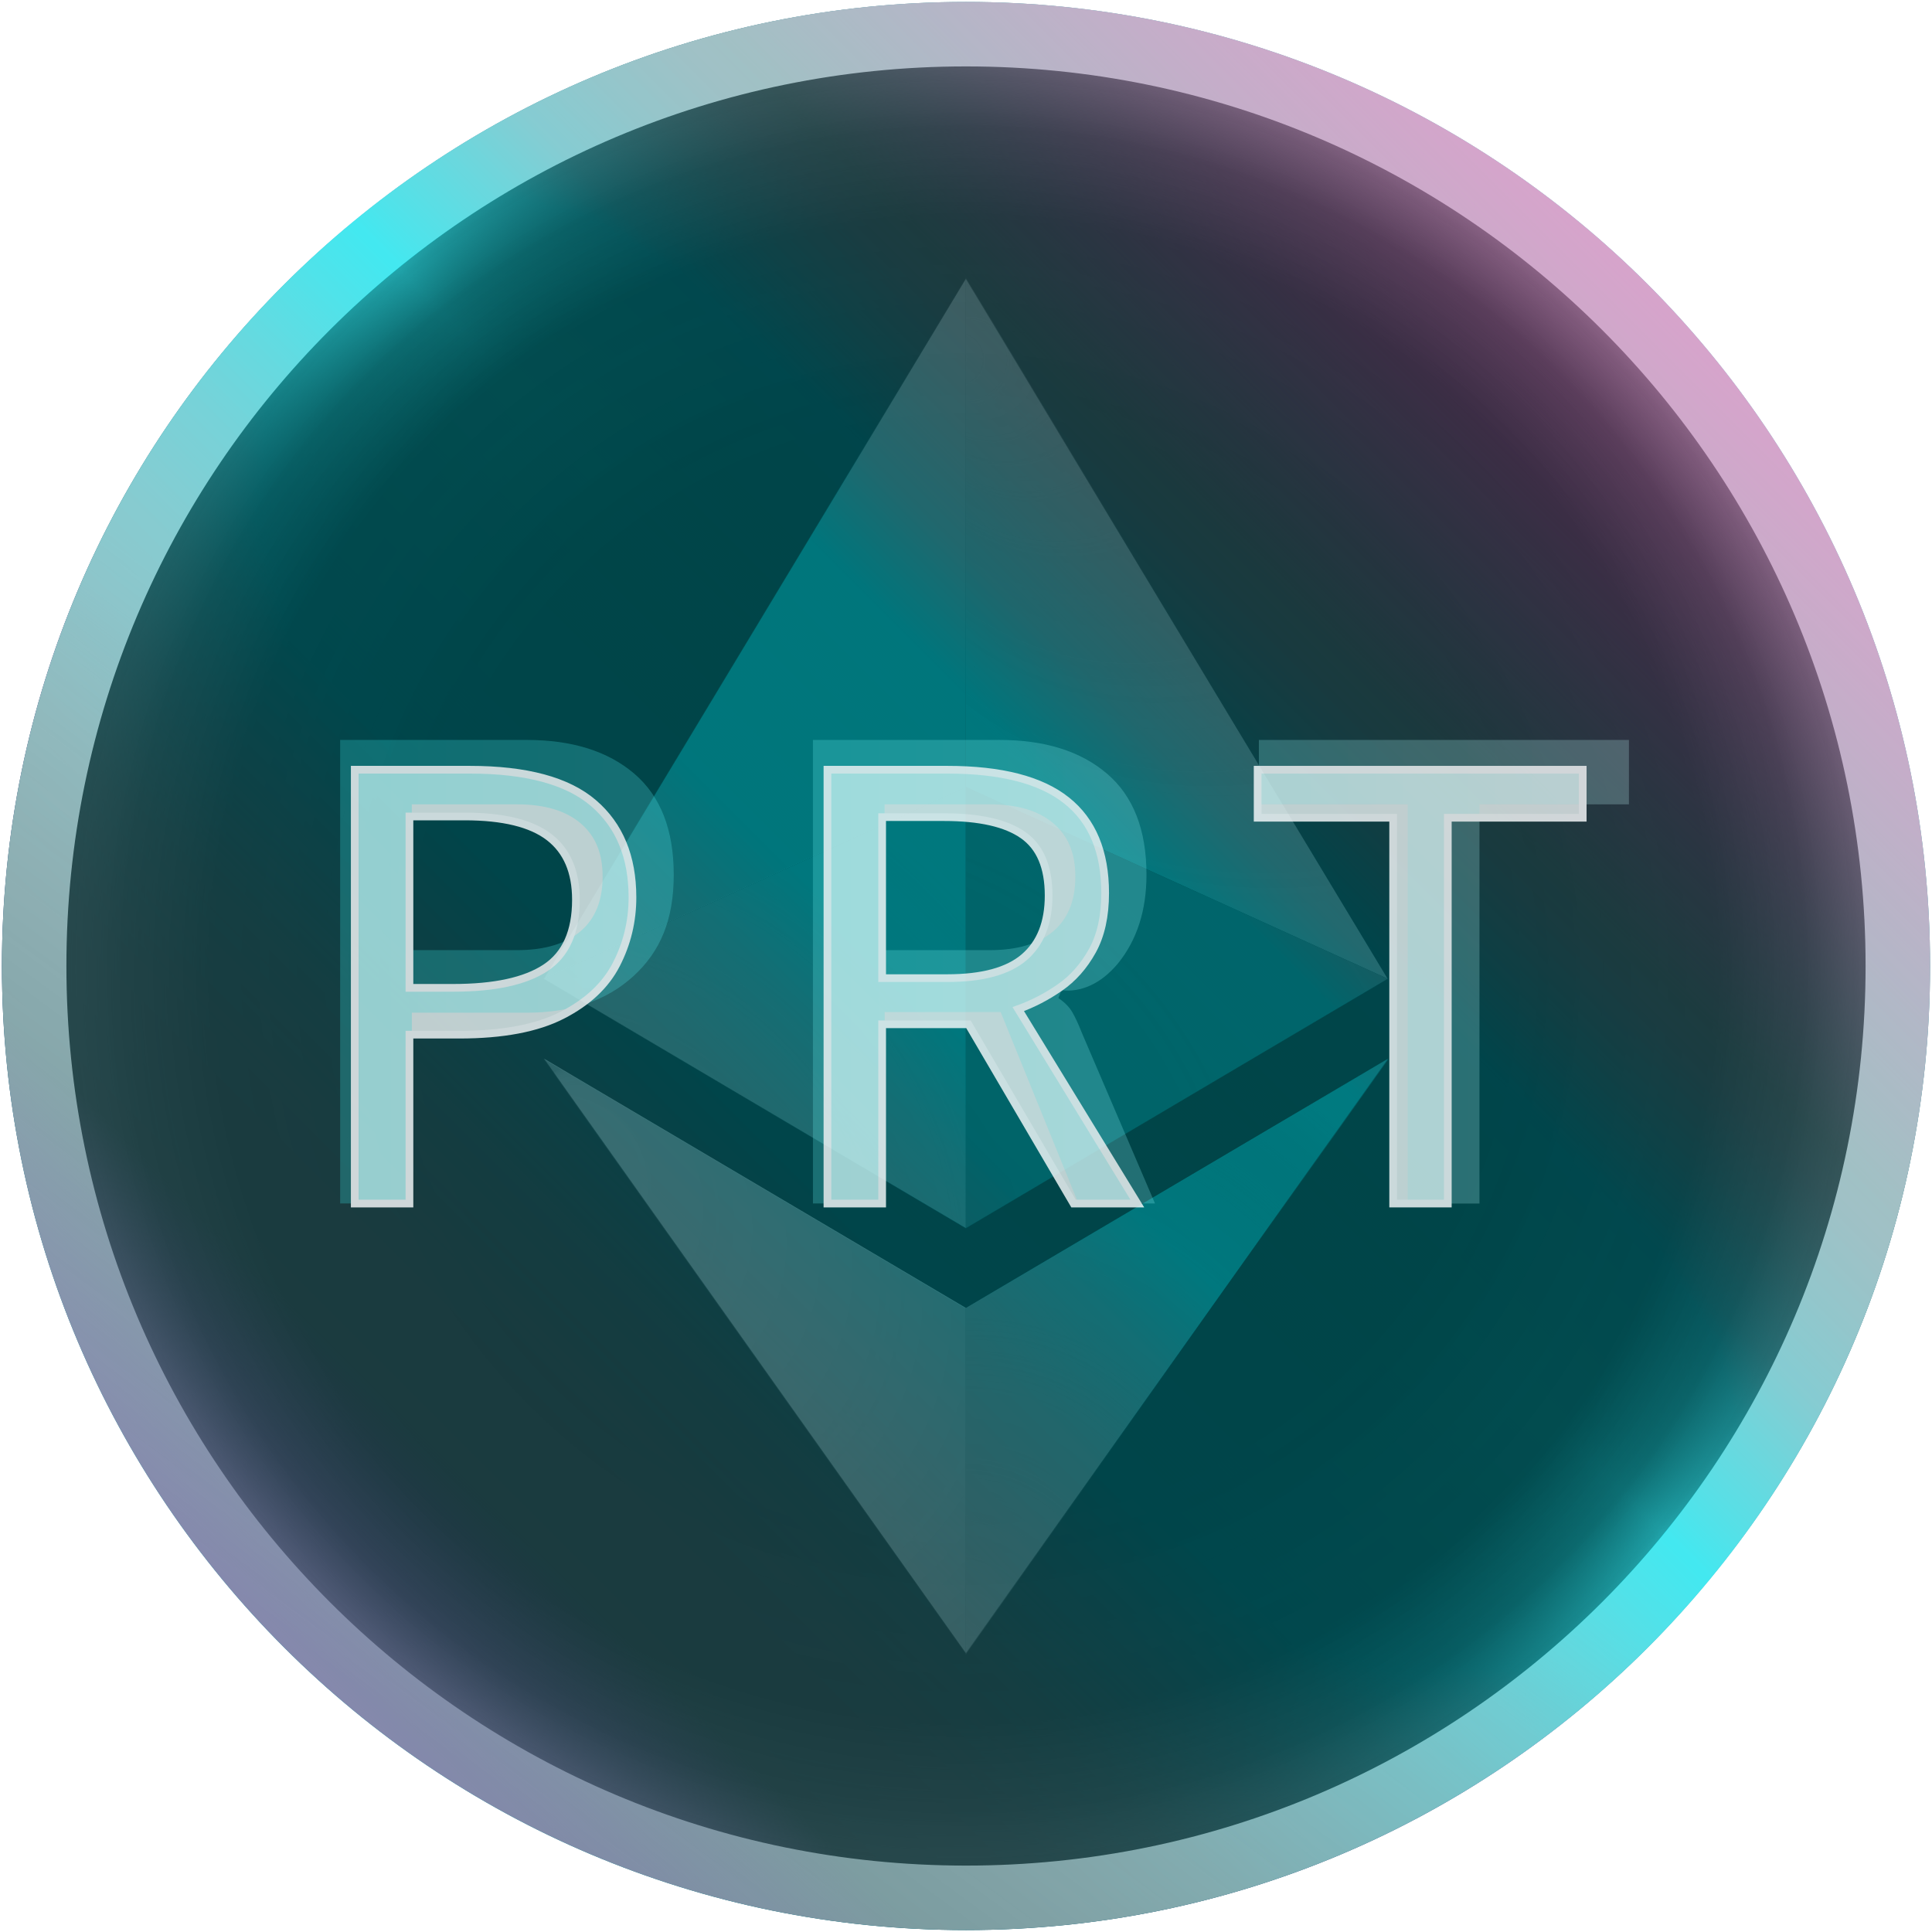
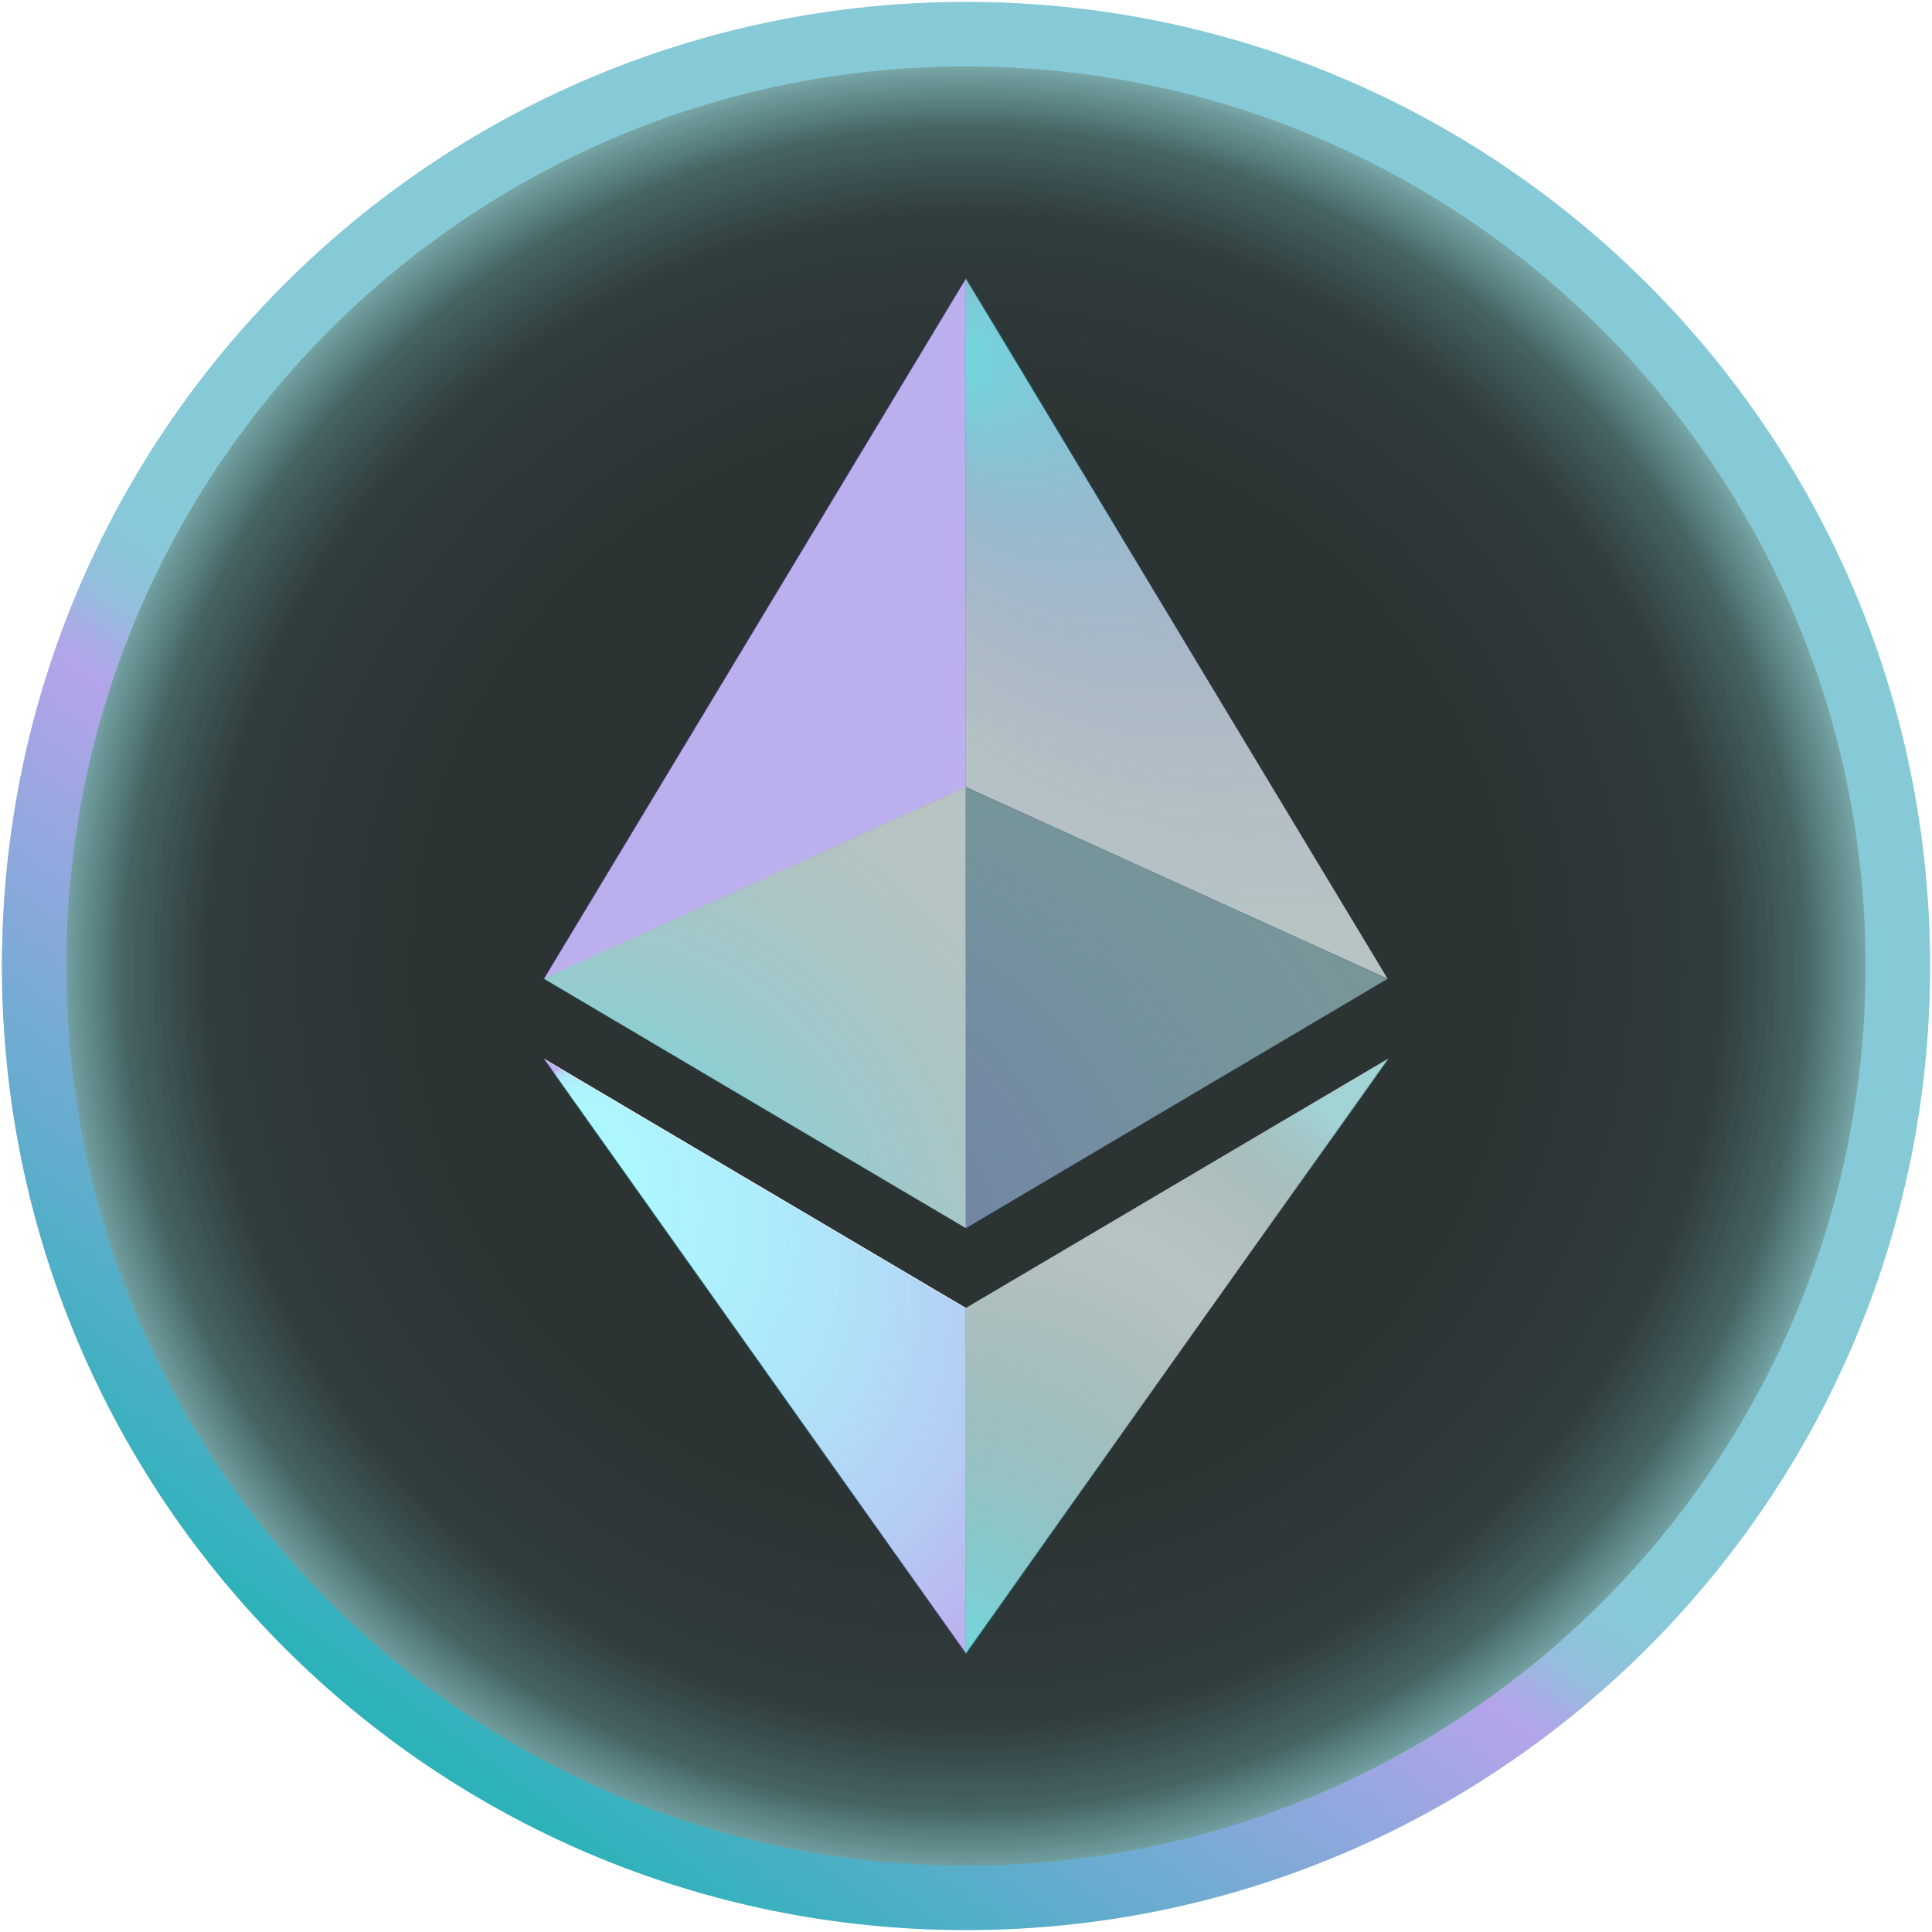
- <svg xmlns="http://www.w3.org/2000/svg" viewBox="0 0 501 501">
+ <svg xmlns="http://www.w3.org/2000/svg" id="Layer_1" data-name="Layer 1" viewBox="0 0 501 501">
  <defs>
    <style>
      .cls-1 {
-         fill: none;
-         stroke: #fcfeff;
-         stroke-miterlimit: 10;
-         stroke-width: 2px;
+         fill: url(#linear-gradient);
      }

-       .cls-1, .cls-2 {
-         font-family: OpenSauceSans-Medium, 'Open Sauce Sans';
-         font-size: 157.56px;
-         font-weight: 500;
+       .cls-1, .cls-2, .cls-3, .cls-4, .cls-5, .cls-6, .cls-7, .cls-8, .cls-9, .cls-10, .cls-11 {
+         stroke-width: 0px;
+       }
+ 
+       .cls-2 {
+         fill: url(#radial-gradient);
      }

      .cls-3 {
-         letter-spacing: .12em;
+         fill: url(#radial-gradient-2);
      }

      .cls-4 {
-         fill: url(#linear-gradient);
-       }
- 
-       .cls-4, .cls-5, .cls-6, .cls-7, .cls-8, .cls-9, .cls-10, .cls-11, .cls-12, .cls-13, .cls-14, .cls-15, .cls-16 {
-         stroke-width: 0px;
+         fill: url(#radial-gradient-3);
      }

      .cls-5 {
-         fill: url(#radial-gradient);
+         fill: url(#radial-gradient-4);
      }

      .cls-6 {
-         fill: url(#linear-gradient-2);
-         mix-blend-mode: color;
-       }
- 
-       .cls-2 {
-         fill: #ebf2f2;
+         fill: url(#radial-gradient-6);
      }

      .cls-7 {
-         fill: url(#radial-gradient-2);
+         fill: url(#radial-gradient-5);
      }

      .cls-8 {
-         fill: url(#radial-gradient-3);
+         fill: url(#radial-gradient-7);
+       }
+ 
+       .cls-12 {
+         opacity: .6;
      }

      .cls-9 {
-         fill: url(#radial-gradient-4);
+         fill: #869292;
      }

      .cls-10 {
-         fill: url(#radial-gradient-6);
+         fill: #b7c4c4;
      }

      .cls-11 {
-         fill: url(#radial-gradient-5);
-       }
- 
-       .cls-12 {
-         fill: url(#radial-gradient-7);
-       }
- 
-       .cls-17 {
-         letter-spacing: .12em;
-       }
- 
-       .cls-18 {
-         letter-spacing: .13em;
-       }
- 
-       .cls-19 {
-         opacity: .3;
-       }
- 
-       .cls-20 {
-         opacity: .25;
-       }
- 
-       .cls-21 {
-         opacity: .6;
-       }
- 
-       .cls-22 {
-         opacity: .8;
-       }
- 
-       .cls-13 {
-         fill: url(#IC_Gradient_1);
-       }
- 
-       .cls-23 {
-         isolation: isolate;
-       }
- 
-       .cls-14 {
-         fill: #869292;
-       }
- 
-       .cls-15 {
-         fill: #b7c4c4;
-       }
- 
-       .cls-16 {
        fill: #fcfeff;
      }
    </style>
-     <radialGradient id="radial-gradient" cx="243.39" cy="236.14" fx="243.39" fy="236.14" r="275.63" gradientTransform="translate(6.58 15.19)" gradientUnits="userSpaceOnUse">
+     <radialGradient id="radial-gradient" cx="243.39" cy="233.58" fx="243.39" fy="233.58" r="275.63" gradientTransform="translate(6.58 17.74)" gradientUnits="userSpaceOnUse">
      <stop offset=".51" stop-color="#2c3333" />
      <stop offset=".71" stop-color="#2a3637" stop-opacity=".97" />
      <stop offset=".79" stop-color="#234545" stop-opacity=".84" />
      <stop offset=".84" stop-color="#175e5f" stop-opacity=".63" />
      <stop offset=".89" stop-color="#078183" stop-opacity=".32" />
      <stop offset=".9" stop-color="#018f92" stop-opacity=".2" />
      <stop offset=".91" stop-color="#b2dbe4" />
    </radialGradient>
-     <linearGradient id="linear-gradient" x1="106.09" y1="-1367.22" x2="402.1" y2="-964.22" gradientTransform="translate(0 -920.11) scale(1 -1)" gradientUnits="userSpaceOnUse">
+     <linearGradient id="linear-gradient" x1="106.09" y1="89.82" x2="402.1" y2="492.82" gradientTransform="translate(0 536.92) scale(1 -1)" gradientUnits="userSpaceOnUse">
      <stop offset="0" stop-color="#2eb2ba" />
      <stop offset=".34" stop-color="#b4a4ea" />
      <stop offset=".36" stop-color="#a5afe4" />
      <stop offset=".38" stop-color="#93bedd" />
      <stop offset=".41" stop-color="#89c7d9" />
      <stop offset=".44" stop-color="#86cad8" />
      <stop offset="1" stop-color="#86cad8" />
    </linearGradient>
-     <radialGradient id="radial-gradient-2" cx="211.48" cy="150.25" fx="223.16" fy="329.2" r="179.33" gradientTransform="translate(6.58 15.19)" gradientUnits="userSpaceOnUse">
+     <radialGradient id="radial-gradient-2" cx="211.48" cy="147.68" fx="223.16" fy="326.63" r="179.33" gradientTransform="translate(6.58 17.74)" gradientUnits="userSpaceOnUse">
      <stop offset="0" stop-color="#1ef4ff" stop-opacity=".81" />
      <stop offset=".13" stop-color="#20edfd" stop-opacity=".81" />
      <stop offset=".3" stop-color="#27daf8" stop-opacity=".79" />
      <stop offset=".5" stop-color="#33baf0" stop-opacity=".77" />
      <stop offset=".7" stop-color="#448fe6" stop-opacity=".75" />
      <stop offset=".92" stop-color="#5957d8" stop-opacity=".71" />
      <stop offset="1" stop-color="#6242d3" stop-opacity=".7" />
    </radialGradient>
-     <radialGradient id="radial-gradient-3" cx="136.78" cy="315.14" fx="136.78" fy="315.14" r="152.72" gradientTransform="translate(6.58 15.19)" gradientUnits="userSpaceOnUse">
+     <radialGradient id="radial-gradient-3" cx="136.78" cy="312.57" fx="136.78" fy="312.57" r="152.72" gradientTransform="translate(6.58 17.74)" gradientUnits="userSpaceOnUse">
      <stop offset="0" stop-color="#1ef4ff" stop-opacity=".82" />
      <stop offset=".1" stop-color="#22f1fc" stop-opacity=".79" />
      <stop offset=".25" stop-color="#2febf5" stop-opacity=".72" />
      <stop offset=".42" stop-color="#43e1e9" stop-opacity=".59" />
      <stop offset=".62" stop-color="#60d3d9" stop-opacity=".42" />
      <stop offset=".83" stop-color="#85c1c4" stop-opacity=".2" />
      <stop offset="1" stop-color="#a6b2b2" stop-opacity="0" />
    </radialGradient>
-     <radialGradient id="radial-gradient-4" cx="345.84" cy="88.8" fx="237.04" fy="77.41" r="161.69" gradientTransform="translate(6.58 15.19)" gradientUnits="userSpaceOnUse">
+     <radialGradient id="radial-gradient-4" cx="345.84" cy="86.23" fx="237.04" fy="74.84" r="161.69" gradientTransform="translate(6.58 17.74)" gradientUnits="userSpaceOnUse">
      <stop offset="0" stop-color="#1ef4ff" stop-opacity=".82" />
      <stop offset=".05" stop-color="#25e0fa" stop-opacity=".73" />
      <stop offset=".18" stop-color="#35b6ef" stop-opacity=".54" />
      <stop offset=".31" stop-color="#4392e6" stop-opacity=".37" />
      <stop offset=".44" stop-color="#4e75df" stop-opacity=".24" />
      <stop offset=".58" stop-color="#565eda" stop-opacity=".13" />
      <stop offset=".71" stop-color="#5d4ed6" stop-opacity=".06" />
      <stop offset=".85" stop-color="#6045d3" stop-opacity=".01" />
      <stop offset="1" stop-color="#6242d3" stop-opacity="0" />
    </radialGradient>
-     <radialGradient id="radial-gradient-5" cx="230.05" cy="315.84" fx="158.26" fy="315.84" r="187.33" gradientTransform="translate(6.58 15.19)" gradientUnits="userSpaceOnUse">
+     <radialGradient id="radial-gradient-5" cx="230.05" cy="313.27" fx="158.26" fy="313.27" r="187.33" gradientTransform="translate(6.58 17.74)" gradientUnits="userSpaceOnUse">
      <stop offset=".03" stop-color="#6242d3" stop-opacity=".82" />
      <stop offset=".07" stop-color="#5f48d1" stop-opacity=".79" />
      <stop offset=".38" stop-color="#4a75c7" stop-opacity=".54" />
      <stop offset=".65" stop-color="#3a96c0" stop-opacity=".35" />
      <stop offset=".87" stop-color="#31aabb" stop-opacity=".24" />
      <stop offset="1" stop-color="#2eb2ba" stop-opacity=".2" />
    </radialGradient>
-     <radialGradient id="radial-gradient-6" cx="224.5" cy="379.4" fx="120.95" fy="275.54" r="146.67" gradientTransform="translate(6.58 15.19)" gradientUnits="userSpaceOnUse">
+     <radialGradient id="radial-gradient-6" cx="224.5" cy="376.84" fx="120.95" fy="272.97" r="146.67" gradientTransform="translate(6.58 17.74)" gradientUnits="userSpaceOnUse">
      <stop offset="0" stop-color="#1ef4ff" stop-opacity=".6" />
      <stop offset=".13" stop-color="#20ecfd" stop-opacity=".6" />
      <stop offset=".25" stop-color="#29d7f7" stop-opacity=".62" />
      <stop offset=".38" stop-color="#36b3ee" stop-opacity=".64" />
      <stop offset=".51" stop-color="#4980e2" stop-opacity=".66" />
      <stop offset=".63" stop-color="#6242d3" stop-opacity=".7" />
    </radialGradient>
-     <radialGradient id="radial-gradient-7" cx="251.8" cy="371.52" fx="238.61" fy="419.82" r="129.49" gradientTransform="translate(6.58 15.19)" gradientUnits="userSpaceOnUse">
+     <radialGradient id="radial-gradient-7" cx="251.8" cy="368.96" fx="238.61" fy="417.26" r="129.49" gradientTransform="translate(6.58 17.74)" gradientUnits="userSpaceOnUse">
      <stop offset="0" stop-color="#1ef4ff" stop-opacity=".82" />
      <stop offset=".69" stop-color="#627271" stop-opacity="0" />
      <stop offset=".72" stop-color="#637776" stop-opacity=".04" />
      <stop offset=".78" stop-color="#688787" stop-opacity=".13" />
      <stop offset=".85" stop-color="#70a0a1" stop-opacity=".29" />
      <stop offset=".93" stop-color="#7bc3c6" stop-opacity=".51" />
      <stop offset="1" stop-color="#86e6eb" stop-opacity=".73" />
    </radialGradient>
-     <linearGradient id="linear-gradient-2" x1="51.19" y1="449.81" x2="451.54" y2="49.46" gradientUnits="userSpaceOnUse">
-       <stop offset="0" stop-color="#c6bbef" />
-       <stop offset=".17" stop-color="#143438" />
-       <stop offset=".23" stop-color="#15373b" />
-       <stop offset=".28" stop-color="#184145" />
-       <stop offset=".33" stop-color="#1d5257" />
-       <stop offset=".38" stop-color="#256a6f" />
-       <stop offset=".43" stop-color="#2f898f" />
-       <stop offset=".47" stop-color="#3bafb5" />
-       <stop offset=".51" stop-color="#49dbe2" />
-       <stop offset=".54" stop-color="#52f7ff" />
-       <stop offset=".56" stop-color="#4cdbe2" />
-       <stop offset=".6" stop-color="#44abb1" />
-       <stop offset=".63" stop-color="#3d848a" />
-       <stop offset=".67" stop-color="#38696e" />
-       <stop offset=".7" stop-color="#35585d" />
-       <stop offset=".72" stop-color="#345357" />
-       <stop offset=".95" stop-color="#d69fc8" />
-       <stop offset=".96" stop-color="#d1a0c8" />
-       <stop offset=".96" stop-color="#c5a4c9" />
-       <stop offset=".97" stop-color="#b0aaca" />
-       <stop offset=".98" stop-color="#93b3cc" />
-       <stop offset=".99" stop-color="#6fbfcf" />
-       <stop offset="1" stop-color="#4acbd2" />
-     </linearGradient>
-     <linearGradient id="IC_Gradient_1" data-name="IC Gradient 1" x1="88.21" y1="251.99" x2="422.4" y2="251.99" gradientUnits="userSpaceOnUse">
-       <stop offset="0" stop-color="#39f4f5" />
-       <stop offset="1" stop-color="#c5fcfd" />
-     </linearGradient>
  </defs>
-   <g class="cls-23">
-     <g id="Layer_1" data-name="Layer 1">
-       <circle class="cls-5" cx="250.5" cy="250.5" r="249.96" />
-       <path class="cls-4" d="m250.5.5C112.43.5.5,112.43.5,250.5s111.93,250,250,250,250-111.93,250-250S388.57.5,250.5.5Zm0,483.28c-128.84,0-233.28-104.44-233.28-233.28S121.66,17.22,250.5,17.22s233.28,104.44,233.28,233.28-104.44,233.28-233.28,233.28Z" />
-       <g class="cls-20">
-         <g>
-           <path class="cls-16" d="m250.46,72.33l-109.36,181.47,109.36-49.7V72.33Z" />
-           <path class="cls-15" d="m250.46,204.1l-109.36,49.7,109.36,64.66v-114.36Z" />
-           <path class="cls-15" d="m359.83,253.8l-109.38-181.47v131.77l109.38,49.7Z" />
-           <path class="cls-14" d="m250.46,318.46l109.38-64.66-109.38-49.7v114.36Z" />
-           <path class="cls-16" d="m141.1,274.55l109.36,154.11v-89.5l-109.36-64.62Z" />
-           <path class="cls-15" d="m250.46,339.17v89.5l109.44-154.11-109.44,64.62Z" />
-         </g>
-         <g class="cls-21">
-           <path class="cls-7" d="m250.46,72.01l-109.55,181.8,109.55-49.79V72.01Z" />
-           <path class="cls-8" d="m250.46,204.02l-109.55,49.79,109.55,64.77v-114.57Z" />
-           <path class="cls-9" d="m360.03,253.81l-109.57-181.8v132l109.57,49.79Z" />
-           <path class="cls-11" d="m250.46,318.58l109.57-64.77-109.57-49.79v114.57Z" />
-           <path class="cls-10" d="m140.91,274.59l109.55,154.39v-89.66l-109.55-64.73Z" />
-           <path class="cls-12" d="m250.46,339.33v89.66l109.63-154.39-109.63,64.73Z" />
-         </g>
-       </g>
-       <circle class="cls-6" cx="250.5" cy="250.5" r="250" />
-       <g class="cls-22">
-         <text class="cls-2" transform="translate(76.71 312.1)">
-           <tspan class="cls-3" x="0" y="0">P</tspan>
-           <tspan class="cls-17" x="122.58" y="0">R</tspan>
-           <tspan class="cls-18" x="247.84" y="0">T</tspan>
-         </text>
-         <g class="cls-19">
-           <path class="cls-13" d="m88.21,191.88h48.37c11.76,0,21.06,2.91,27.89,8.74,6.83,5.83,10.24,14.57,10.24,26.23s-3.47,19.88-10.4,26.23c-6.93,6.36-16.18,9.53-27.73,9.53h-29.78v49.47h-18.59v-120.22Zm62.31,49.63c3.83-3.25,5.75-7.98,5.75-14.18s-1.92-10.61-5.75-13.87c-3.84-3.25-9.32-4.88-16.47-4.88h-27.26v37.81h27.26c7.14,0,12.63-1.63,16.47-4.88Z" />
-           <path class="cls-13" d="m210.8,191.88h48.37c11.76,0,21.06,2.91,27.89,8.74,6.83,5.83,10.24,14.57,10.24,26.23,0,9.25-2.47,16.91-7.4,23-2.21,2.63-4.57,4.52-7.09,5.67-2.52,1.16-5.04,1.58-7.56,1.26l-.79,2.05c1.58,1.05,2.76,2.23,3.54,3.54.79,1.31,1.65,3.18,2.6,5.59l18.91,44.12h-19.85l-20.17-49.63h-30.09v49.63h-18.59v-120.22Zm62.31,49.63c3.83-3.25,5.75-7.98,5.75-14.18s-1.92-10.61-5.75-13.87c-3.83-3.25-9.32-4.88-16.46-4.88h-27.26v37.81h27.26c7.14,0,12.63-1.63,16.46-4.88Z" />
-           <path class="cls-13" d="m365.05,312.1v-103.52h-38.6v-16.7h95.96v16.7h-38.76v103.52h-18.59Z" />
-         </g>
-         <text class="cls-1" transform="translate(76.71 312.1)">
-           <tspan class="cls-3" x="0" y="0">P</tspan>
-           <tspan class="cls-17" x="122.58" y="0">R</tspan>
-           <tspan class="cls-18" x="247.84" y="0">T</tspan>
-         </text>
-       </g>
-     </g>
+   <circle class="cls-2" cx="250.5" cy="250.5" r="249.96" />
+   <path class="cls-1" d="m250.5.5C112.43.5.5,112.43.5,250.5s111.93,250,250,250,250-111.93,250-250S388.57.5,250.5.5Zm0,483.28c-128.84,0-233.28-104.44-233.28-233.28S121.66,17.22,250.5,17.22s233.28,104.44,233.28,233.28-104.44,233.28-233.28,233.28Z" />
+   <g>
+     <path class="cls-11" d="m250.46,72.33l-109.36,181.47,109.36-49.7V72.33Z" />
+     <path class="cls-10" d="m250.46,204.1l-109.36,49.7,109.36,64.66v-114.36Z" />
+     <path class="cls-10" d="m359.83,253.8l-109.38-181.47v131.77l109.38,49.7Z" />
+     <path class="cls-9" d="m250.46,318.46l109.38-64.66-109.38-49.7v114.36Z" />
+     <path class="cls-11" d="m141.1,274.55l109.36,154.11v-89.5l-109.36-64.62Z" />
+     <path class="cls-10" d="m250.46,339.17v89.5l109.44-154.11-109.44,64.62Z" />
+   </g>
+   <g class="cls-12">
+     <path class="cls-3" d="m250.46,72.01l-109.55,181.8,109.55-49.79V72.01Z" />
+     <path class="cls-4" d="m250.46,204.02l-109.55,49.79,109.55,64.77v-114.57Z" />
+     <path class="cls-5" d="m360.03,253.81l-109.57-181.8v132l109.57,49.79Z" />
+     <path class="cls-7" d="m250.46,318.58l109.57-64.77-109.57-49.79v114.57Z" />
+     <path class="cls-6" d="m140.91,274.59l109.55,154.39v-89.66l-109.55-64.73Z" />
+     <path class="cls-8" d="m250.46,339.33v89.66l109.63-154.39-109.63,64.73Z" />
  </g>
</svg>
